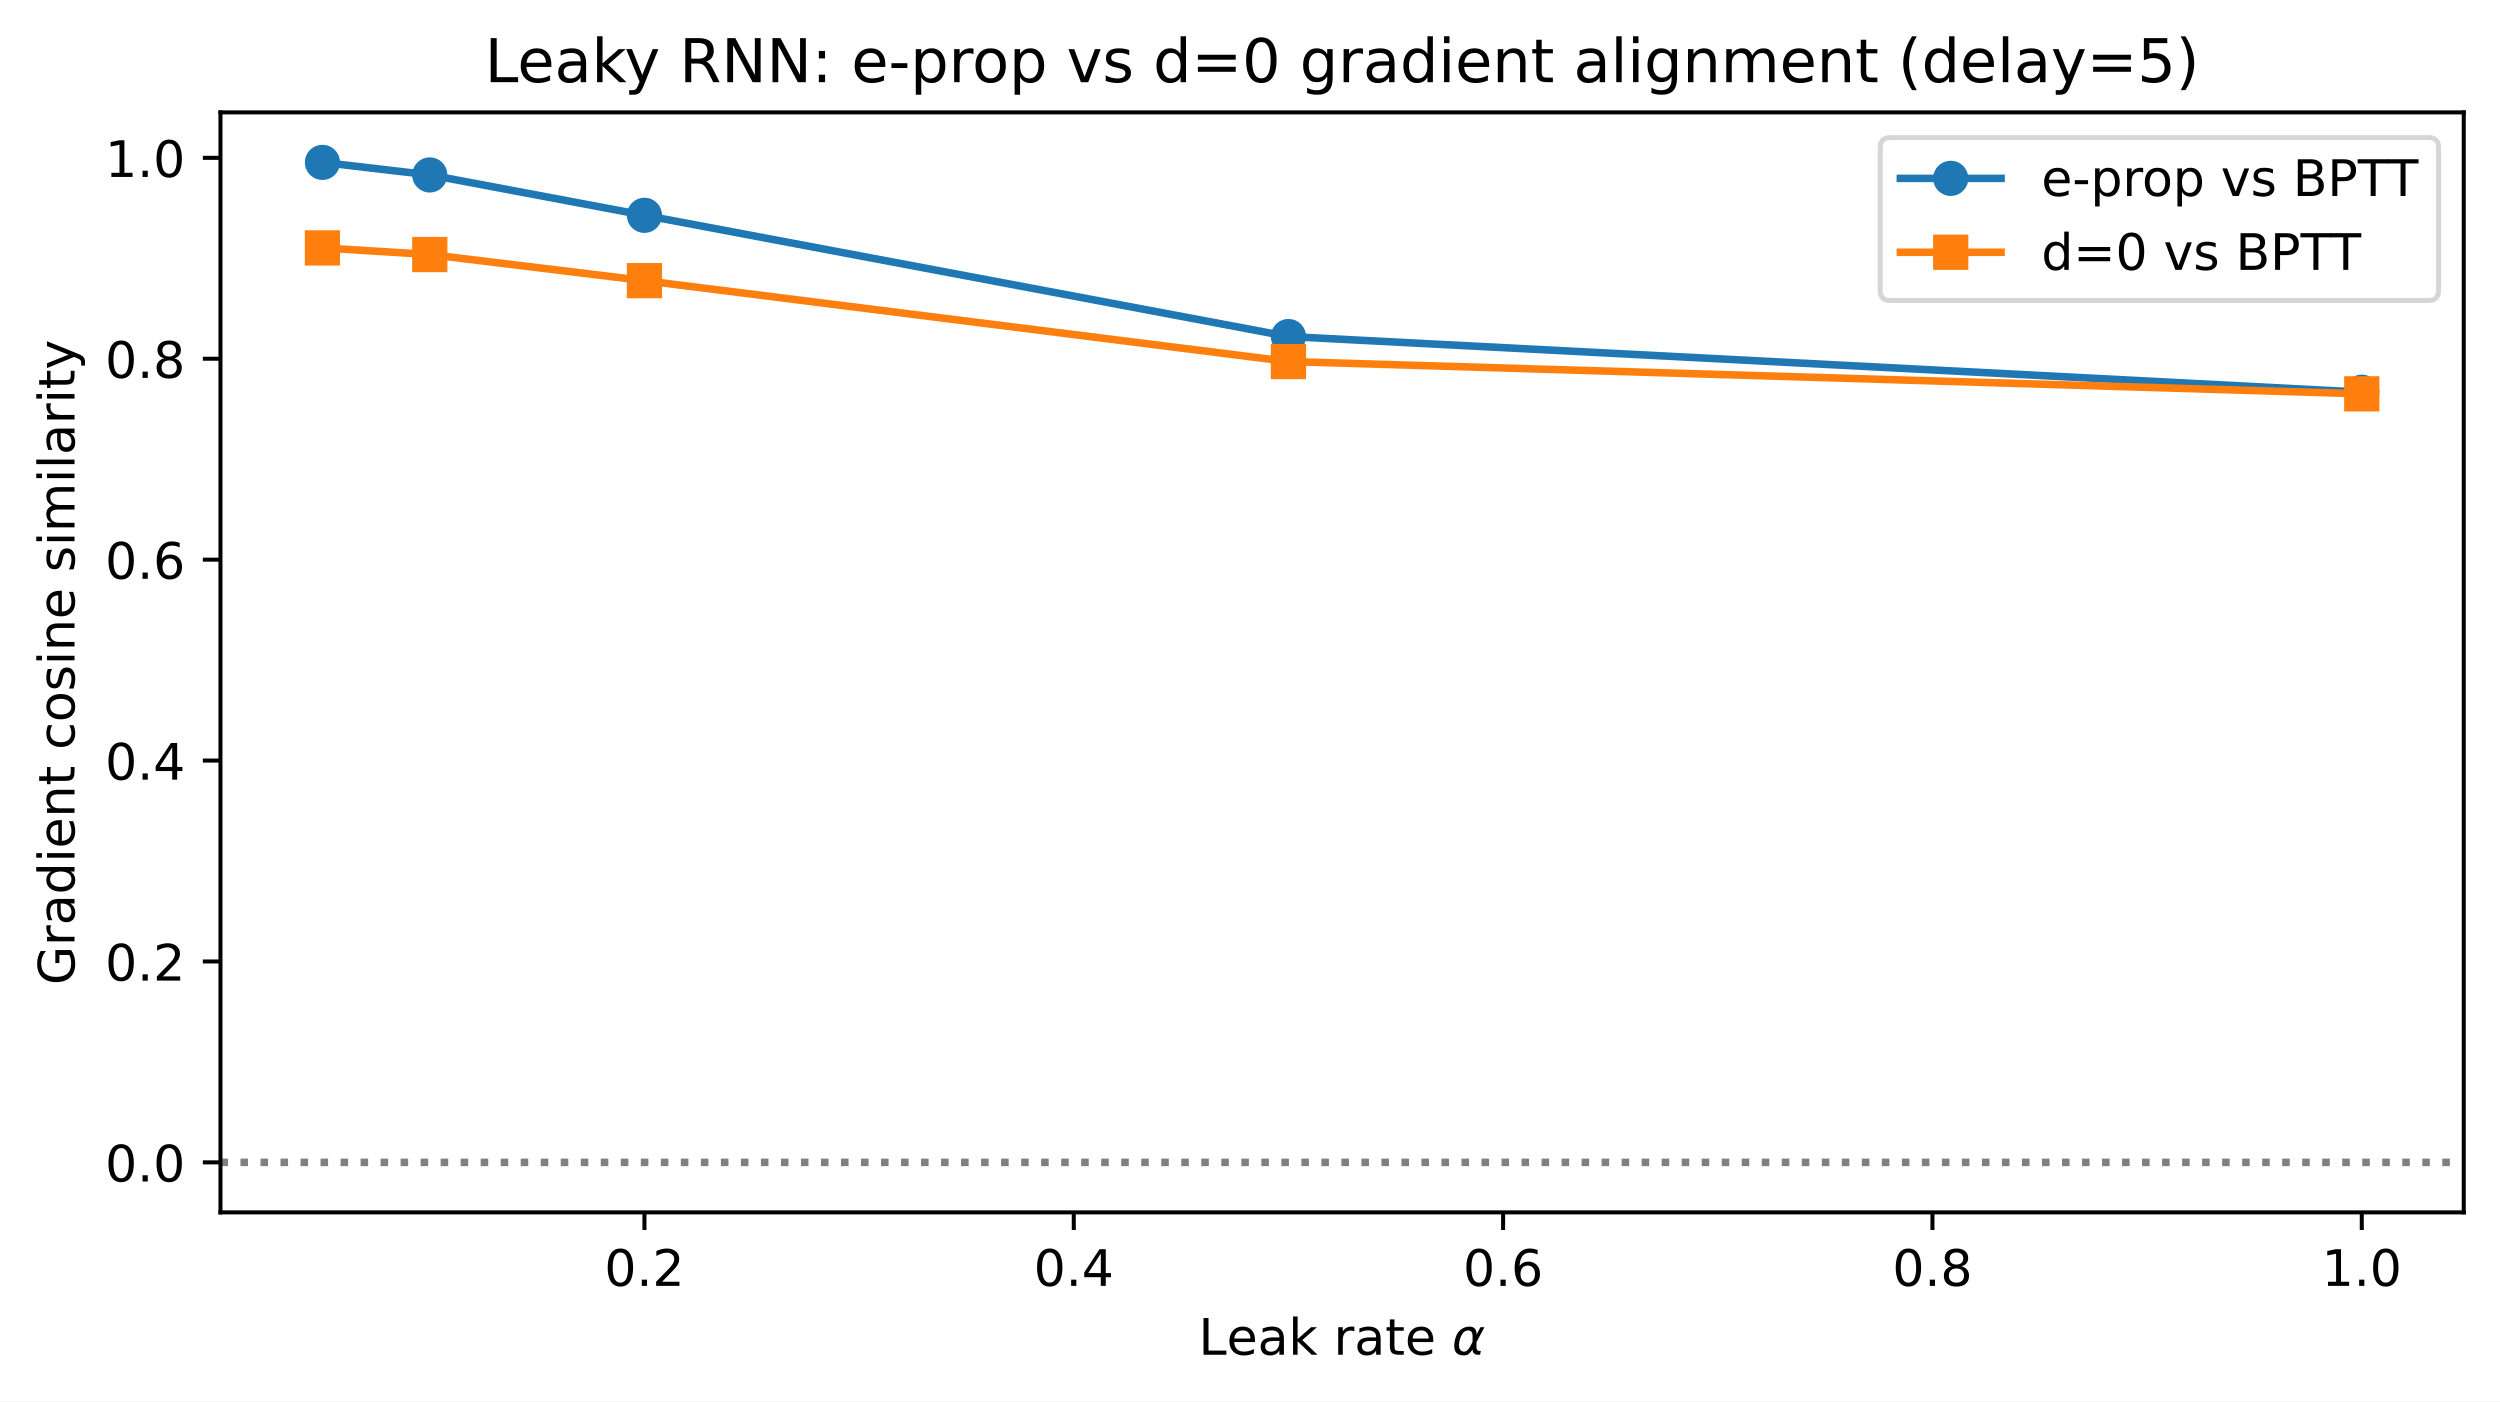
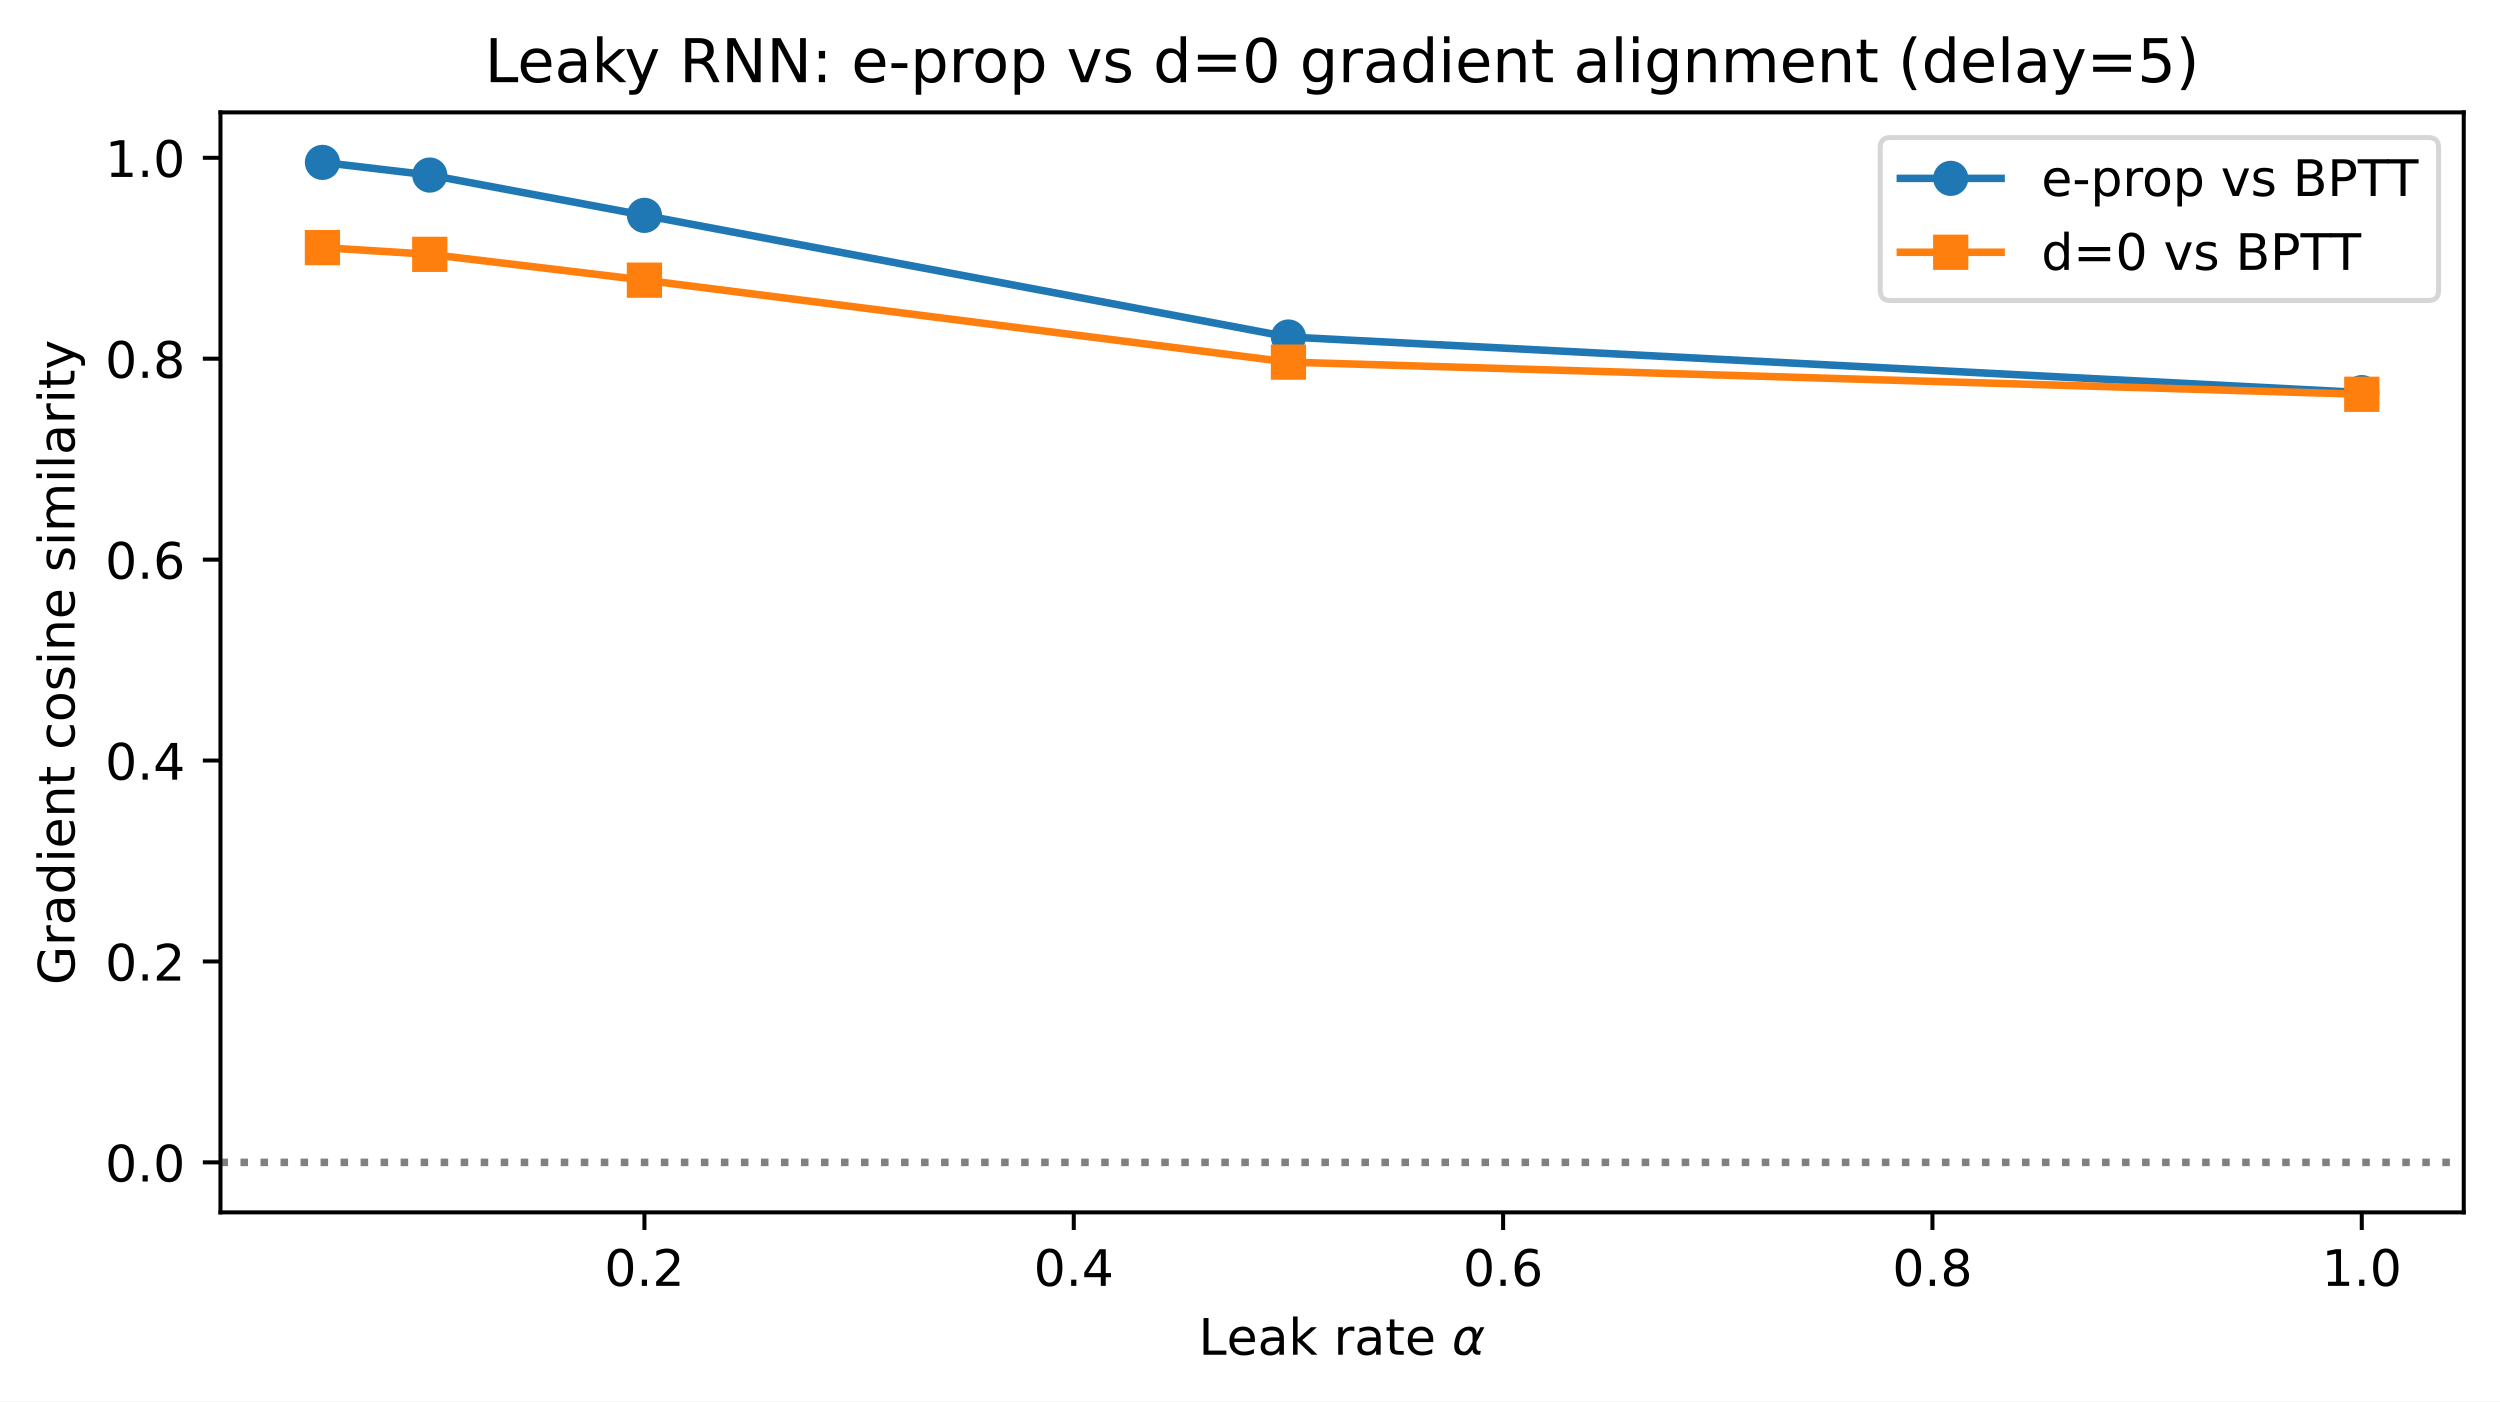
<svg xmlns="http://www.w3.org/2000/svg" xmlns:xlink="http://www.w3.org/1999/xlink" width="496.461pt" height="278.314pt" viewBox="0 0 496.461 278.314" version="1.1">
  <defs>
    <style type="text/css">*{stroke-linejoin: round; stroke-linecap: butt}</style>
  </defs>
  <g id="figure_1">
    <g id="patch_1">
      <path d="M 0 278.314  L 496.461 278.314  L 496.461 0  L 0 0  z " style="fill: #ffffff" />
    </g>
    <g id="axes_1">
      <g id="patch_2">
        <path d="M 43.781 240.758  L 489.261 240.758  L 489.261 22.318  L 43.781 22.318  z " style="fill: #ffffff" />
      </g>
      <g id="matplotlib.axis_1">
        <g id="xtick_1">
          <g id="line2d_1">
            <defs>
-               <path id="m9b85ed375a" d="M 0 0  L 0 3.5  " style="stroke: #000000; stroke-width: 0.8" />
+               <path id="md9f24d9f97" d="M 0 0  L 0 3.5  " style="stroke: #000000; stroke-width: 0.8" />
            </defs>
            <g>
-               <use xlink:href="#m9b85ed375a" x="127.975" y="240.758" style="stroke: #000000; stroke-width: 0.8" />
+               <use xlink:href="#md9f24d9f97" x="127.975" y="240.758" style="stroke: #000000; stroke-width: 0.8" />
            </g>
          </g>
          <g id="text_1">
            <g transform="translate(120.0233 255.3566) scale(0.1 -0.1)">
              <defs>
                <path id="DejaVuSans-30" d="M 2034 4250  Q 1547 4250 1301 3770  Q 1056 3291 1056 2328  Q 1056 1369 1301 889  Q 1547 409 2034 409  Q 2525 409 2770 889  Q 3016 1369 3016 2328  Q 3016 3291 2770 3770  Q 2525 4250 2034 4250  z M 2034 4750  Q 2819 4750 3233 4129  Q 3647 3509 3647 2328  Q 3647 1150 3233 529  Q 2819 -91 2034 -91  Q 1250 -91 836 529  Q 422 1150 422 2328  Q 422 3509 836 4129  Q 1250 4750 2034 4750  z " transform="scale(0.015625)" />
                <path id="DejaVuSans-2e" d="M 684 794  L 1344 794  L 1344 0  L 684 0  L 684 794  z " transform="scale(0.015625)" />
                <path id="DejaVuSans-32" d="M 1228 531  L 3431 531  L 3431 0  L 469 0  L 469 531  Q 828 903 1448 1529  Q 2069 2156 2228 2338  Q 2531 2678 2651 2914  Q 2772 3150 2772 3378  Q 2772 3750 2511 3984  Q 2250 4219 1831 4219  Q 1534 4219 1204 4116  Q 875 4013 500 3803  L 500 4441  Q 881 4594 1212 4672  Q 1544 4750 1819 4750  Q 2544 4750 2975 4387  Q 3406 4025 3406 3419  Q 3406 3131 3298 2873  Q 3191 2616 2906 2266  Q 2828 2175 2409 1742  Q 1991 1309 1228 531  z " transform="scale(0.015625)" />
              </defs>
              <use xlink:href="#DejaVuSans-30" />
              <use xlink:href="#DejaVuSans-2e" transform="translate(63.62305 0)" />
              <use xlink:href="#DejaVuSans-32" transform="translate(95.41016 0)" />
            </g>
          </g>
        </g>
        <g id="xtick_2">
          <g id="line2d_2">
            <g>
-               <use xlink:href="#m9b85ed375a" x="213.234" y="240.758" style="stroke: #000000; stroke-width: 0.8" />
+               <use xlink:href="#md9f24d9f97" x="213.234" y="240.758" style="stroke: #000000; stroke-width: 0.8" />
            </g>
          </g>
          <g id="text_2">
            <g transform="translate(205.2826 255.3566) scale(0.1 -0.1)">
              <defs>
                <path id="DejaVuSans-34" d="M 2419 4116  L 825 1625  L 2419 1625  L 2419 4116  z M 2253 4666  L 3047 4666  L 3047 1625  L 3713 1625  L 3713 1100  L 3047 1100  L 3047 0  L 2419 0  L 2419 1100  L 313 1100  L 313 1709  L 2253 4666  z " transform="scale(0.015625)" />
              </defs>
              <use xlink:href="#DejaVuSans-30" />
              <use xlink:href="#DejaVuSans-2e" transform="translate(63.62305 0)" />
              <use xlink:href="#DejaVuSans-34" transform="translate(95.41016 0)" />
            </g>
          </g>
        </g>
        <g id="xtick_3">
          <g id="line2d_3">
            <g>
-               <use xlink:href="#m9b85ed375a" x="298.493" y="240.758" style="stroke: #000000; stroke-width: 0.8" />
+               <use xlink:href="#md9f24d9f97" x="298.493" y="240.758" style="stroke: #000000; stroke-width: 0.8" />
            </g>
          </g>
          <g id="text_3">
            <g transform="translate(290.5419 255.3566) scale(0.1 -0.1)">
              <defs>
                <path id="DejaVuSans-36" d="M 2113 2584  Q 1688 2584 1439 2293  Q 1191 2003 1191 1497  Q 1191 994 1439 701  Q 1688 409 2113 409  Q 2538 409 2786 701  Q 3034 994 3034 1497  Q 3034 2003 2786 2293  Q 2538 2584 2113 2584  z M 3366 4563  L 3366 3988  Q 3128 4100 2886 4159  Q 2644 4219 2406 4219  Q 1781 4219 1451 3797  Q 1122 3375 1075 2522  Q 1259 2794 1537 2939  Q 1816 3084 2150 3084  Q 2853 3084 3261 2657  Q 3669 2231 3669 1497  Q 3669 778 3244 343  Q 2819 -91 2113 -91  Q 1303 -91 875 529  Q 447 1150 447 2328  Q 447 3434 972 4092  Q 1497 4750 2381 4750  Q 2619 4750 2861 4703  Q 3103 4656 3366 4563  z " transform="scale(0.015625)" />
              </defs>
              <use xlink:href="#DejaVuSans-30" />
              <use xlink:href="#DejaVuSans-2e" transform="translate(63.62305 0)" />
              <use xlink:href="#DejaVuSans-36" transform="translate(95.41016 0)" />
            </g>
          </g>
        </g>
        <g id="xtick_4">
          <g id="line2d_4">
            <g>
-               <use xlink:href="#m9b85ed375a" x="383.753" y="240.758" style="stroke: #000000; stroke-width: 0.8" />
+               <use xlink:href="#md9f24d9f97" x="383.753" y="240.758" style="stroke: #000000; stroke-width: 0.8" />
            </g>
          </g>
          <g id="text_4">
            <g transform="translate(375.8013 255.3566) scale(0.1 -0.1)">
              <defs>
                <path id="DejaVuSans-38" d="M 2034 2216  Q 1584 2216 1326 1975  Q 1069 1734 1069 1313  Q 1069 891 1326 650  Q 1584 409 2034 409  Q 2484 409 2743 651  Q 3003 894 3003 1313  Q 3003 1734 2745 1975  Q 2488 2216 2034 2216  z M 1403 2484  Q 997 2584 770 2862  Q 544 3141 544 3541  Q 544 4100 942 4425  Q 1341 4750 2034 4750  Q 2731 4750 3128 4425  Q 3525 4100 3525 3541  Q 3525 3141 3298 2862  Q 3072 2584 2669 2484  Q 3125 2378 3379 2068  Q 3634 1759 3634 1313  Q 3634 634 3220 271  Q 2806 -91 2034 -91  Q 1263 -91 848 271  Q 434 634 434 1313  Q 434 1759 690 2068  Q 947 2378 1403 2484  z M 1172 3481  Q 1172 3119 1398 2916  Q 1625 2713 2034 2713  Q 2441 2713 2670 2916  Q 2900 3119 2900 3481  Q 2900 3844 2670 4047  Q 2441 4250 2034 4250  Q 1625 4250 1398 4047  Q 1172 3844 1172 3481  z " transform="scale(0.015625)" />
              </defs>
              <use xlink:href="#DejaVuSans-30" />
              <use xlink:href="#DejaVuSans-2e" transform="translate(63.62305 0)" />
              <use xlink:href="#DejaVuSans-38" transform="translate(95.41016 0)" />
            </g>
          </g>
        </g>
        <g id="xtick_5">
          <g id="line2d_5">
            <g>
-               <use xlink:href="#m9b85ed375a" x="469.012" y="240.758" style="stroke: #000000; stroke-width: 0.8" />
+               <use xlink:href="#md9f24d9f97" x="469.012" y="240.758" style="stroke: #000000; stroke-width: 0.8" />
            </g>
          </g>
          <g id="text_5">
            <g transform="translate(461.0606 255.3566) scale(0.1 -0.1)">
              <defs>
                <path id="DejaVuSans-31" d="M 794 531  L 1825 531  L 1825 4091  L 703 3866  L 703 4441  L 1819 4666  L 2450 4666  L 2450 531  L 3481 531  L 3481 0  L 794 0  L 794 531  z " transform="scale(0.015625)" />
              </defs>
              <use xlink:href="#DejaVuSans-31" />
              <use xlink:href="#DejaVuSans-2e" transform="translate(63.62305 0)" />
              <use xlink:href="#DejaVuSans-30" transform="translate(95.41016 0)" />
            </g>
          </g>
        </g>
        <g id="text_6">
          <g transform="translate(238.0213 269.0347) scale(0.1 -0.1)">
            <defs>
              <path id="DejaVuSans-4c" d="M 628 4666  L 1259 4666  L 1259 531  L 3531 531  L 3531 0  L 628 0  L 628 4666  z " transform="scale(0.015625)" />
              <path id="DejaVuSans-65" d="M 3597 1894  L 3597 1613  L 953 1613  Q 991 1019 1311 708  Q 1631 397 2203 397  Q 2534 397 2845 478  Q 3156 559 3463 722  L 3463 178  Q 3153 47 2828 -22  Q 2503 -91 2169 -91  Q 1331 -91 842 396  Q 353 884 353 1716  Q 353 2575 817 3079  Q 1281 3584 2069 3584  Q 2775 3584 3186 3129  Q 3597 2675 3597 1894  z M 3022 2063  Q 3016 2534 2758 2815  Q 2500 3097 2075 3097  Q 1594 3097 1305 2825  Q 1016 2553 972 2059  L 3022 2063  z " transform="scale(0.015625)" />
              <path id="DejaVuSans-61" d="M 2194 1759  Q 1497 1759 1228 1600  Q 959 1441 959 1056  Q 959 750 1161 570  Q 1363 391 1709 391  Q 2188 391 2477 730  Q 2766 1069 2766 1631  L 2766 1759  L 2194 1759  z M 3341 1997  L 3341 0  L 2766 0  L 2766 531  Q 2569 213 2275 61  Q 1981 -91 1556 -91  Q 1019 -91 701 211  Q 384 513 384 1019  Q 384 1609 779 1909  Q 1175 2209 1959 2209  L 2766 2209  L 2766 2266  Q 2766 2663 2505 2880  Q 2244 3097 1772 3097  Q 1472 3097 1187 3025  Q 903 2953 641 2809  L 641 3341  Q 956 3463 1253 3523  Q 1550 3584 1831 3584  Q 2591 3584 2966 3190  Q 3341 2797 3341 1997  z " transform="scale(0.015625)" />
              <path id="DejaVuSans-6b" d="M 581 4863  L 1159 4863  L 1159 1991  L 2875 3500  L 3609 3500  L 1753 1863  L 3688 0  L 2938 0  L 1159 1709  L 1159 0  L 581 0  L 581 4863  z " transform="scale(0.015625)" />
              <path id="DejaVuSans-20" transform="scale(0.015625)" />
              <path id="DejaVuSans-72" d="M 2631 2963  Q 2534 3019 2420 3045  Q 2306 3072 2169 3072  Q 1681 3072 1420 2755  Q 1159 2438 1159 1844  L 1159 0  L 581 0  L 581 3500  L 1159 3500  L 1159 2956  Q 1341 3275 1631 3429  Q 1922 3584 2338 3584  Q 2397 3584 2469 3576  Q 2541 3569 2628 3553  L 2631 2963  z " transform="scale(0.015625)" />
              <path id="DejaVuSans-74" d="M 1172 4494  L 1172 3500  L 2356 3500  L 2356 3053  L 1172 3053  L 1172 1153  Q 1172 725 1289 603  Q 1406 481 1766 481  L 2356 481  L 2356 0  L 1766 0  Q 1100 0 847 248  Q 594 497 594 1153  L 594 3053  L 172 3053  L 172 3500  L 594 3500  L 594 4494  L 1172 4494  z " transform="scale(0.015625)" />
              <path id="DejaVuSans-Oblique-3b1" d="M 2619 1628  L 2622 2350  Q 2625 3088 2069 3091  Q 1653 3094 1394 2747  Q 1069 2319 959 1747  Q 825 1059 994 731  Q 1169 397 1547 397  Q 1966 397 2319 1063  L 2619 1628  z M 2166 3578  Q 3141 3594 3128 2584  Q 3128 2584 3616 3500  L 4128 3500  L 3119 1603  L 3109 919  Q 3109 766 3194 638  Q 3291 488 3391 488  L 3669 488  L 3575 0  L 3228 0  Q 2934 0 2722 263  Q 2622 394 2619 669  Q 2416 334 2066 50  Q 1900 -81 1453 -78  Q 722 -72 456 397  Q 184 884 353 1747  Q 534 2675 1009 3097  Q 1544 3569 2166 3578  z " transform="scale(0.015625)" />
            </defs>
            <use xlink:href="#DejaVuSans-4c" transform="translate(0 0.015625)" />
            <use xlink:href="#DejaVuSans-65" transform="translate(55.71289 0.015625)" />
            <use xlink:href="#DejaVuSans-61" transform="translate(117.2363 0.015625)" />
            <use xlink:href="#DejaVuSans-6b" transform="translate(178.5156 0.015625)" />
            <use xlink:href="#DejaVuSans-20" transform="translate(236.4258 0.015625)" />
            <use xlink:href="#DejaVuSans-72" transform="translate(268.2129 0.015625)" />
            <use xlink:href="#DejaVuSans-61" transform="translate(309.3262 0.015625)" />
            <use xlink:href="#DejaVuSans-74" transform="translate(370.6055 0.015625)" />
            <use xlink:href="#DejaVuSans-65" transform="translate(409.8145 0.015625)" />
            <use xlink:href="#DejaVuSans-20" transform="translate(471.3379 0.015625)" />
            <use xlink:href="#DejaVuSans-Oblique-3b1" transform="translate(503.125 0.015625)" />
          </g>
        </g>
      </g>
      <g id="matplotlib.axis_2">
        <g id="ytick_1">
          <g id="line2d_6">
            <defs>
-               <path id="m325cf278c5" d="M 0 0  L -3.5 0  " style="stroke: #000000; stroke-width: 0.8" />
+               <path id="m24f732b782" d="M 0 0  L -3.5 0  " style="stroke: #000000; stroke-width: 0.8" />
            </defs>
            <g>
-               <use xlink:href="#m325cf278c5" x="43.781" y="230.829" style="stroke: #000000; stroke-width: 0.8" />
+               <use xlink:href="#m24f732b782" x="43.781" y="230.829" style="stroke: #000000; stroke-width: 0.8" />
            </g>
          </g>
          <g id="text_7">
            <g transform="translate(20.87813 234.6283) scale(0.1 -0.1)">
              <use xlink:href="#DejaVuSans-30" />
              <use xlink:href="#DejaVuSans-2e" transform="translate(63.62305 0)" />
              <use xlink:href="#DejaVuSans-30" transform="translate(95.41016 0)" />
            </g>
          </g>
        </g>
        <g id="ytick_2">
          <g id="line2d_7">
            <g>
-               <use xlink:href="#m325cf278c5" x="43.781" y="190.932" style="stroke: #000000; stroke-width: 0.8" />
+               <use xlink:href="#m24f732b782" x="43.781" y="190.93" style="stroke: #000000; stroke-width: 0.8" />
            </g>
          </g>
          <g id="text_8">
-             <g transform="translate(20.87813 194.7311) scale(0.1 -0.1)">
+             <g transform="translate(20.87813 194.7294) scale(0.1 -0.1)">
              <use xlink:href="#DejaVuSans-30" />
              <use xlink:href="#DejaVuSans-2e" transform="translate(63.62305 0)" />
              <use xlink:href="#DejaVuSans-32" transform="translate(95.41016 0)" />
            </g>
          </g>
        </g>
        <g id="ytick_3">
          <g id="line2d_8">
            <g>
-               <use xlink:href="#m325cf278c5" x="43.781" y="151.035" style="stroke: #000000; stroke-width: 0.8" />
+               <use xlink:href="#m24f732b782" x="43.781" y="151.031" style="stroke: #000000; stroke-width: 0.8" />
            </g>
          </g>
          <g id="text_9">
-             <g transform="translate(20.87813 154.834) scale(0.1 -0.1)">
+             <g transform="translate(20.87813 154.8305) scale(0.1 -0.1)">
              <use xlink:href="#DejaVuSans-30" />
              <use xlink:href="#DejaVuSans-2e" transform="translate(63.62305 0)" />
              <use xlink:href="#DejaVuSans-34" transform="translate(95.41016 0)" />
            </g>
          </g>
        </g>
        <g id="ytick_4">
          <g id="line2d_9">
            <g>
-               <use xlink:href="#m325cf278c5" x="43.781" y="111.138" style="stroke: #000000; stroke-width: 0.8" />
+               <use xlink:href="#m24f732b782" x="43.781" y="111.132" style="stroke: #000000; stroke-width: 0.8" />
            </g>
          </g>
          <g id="text_10">
-             <g transform="translate(20.87813 114.9368) scale(0.1 -0.1)">
+             <g transform="translate(20.87813 114.9316) scale(0.1 -0.1)">
              <use xlink:href="#DejaVuSans-30" />
              <use xlink:href="#DejaVuSans-2e" transform="translate(63.62305 0)" />
              <use xlink:href="#DejaVuSans-36" transform="translate(95.41016 0)" />
            </g>
          </g>
        </g>
        <g id="ytick_5">
          <g id="line2d_10">
            <g>
-               <use xlink:href="#m325cf278c5" x="43.781" y="71.24" style="stroke: #000000; stroke-width: 0.8" />
+               <use xlink:href="#m24f732b782" x="43.781" y="71.234" style="stroke: #000000; stroke-width: 0.8" />
            </g>
          </g>
          <g id="text_11">
-             <g transform="translate(20.87813 75.03968) scale(0.1 -0.1)">
+             <g transform="translate(20.87813 75.03276) scale(0.1 -0.1)">
              <use xlink:href="#DejaVuSans-30" />
              <use xlink:href="#DejaVuSans-2e" transform="translate(63.62305 0)" />
              <use xlink:href="#DejaVuSans-38" transform="translate(95.41016 0)" />
            </g>
          </g>
        </g>
        <g id="ytick_6">
          <g id="line2d_11">
            <g>
-               <use xlink:href="#m325cf278c5" x="43.781" y="31.343" style="stroke: #000000; stroke-width: 0.8" />
+               <use xlink:href="#m24f732b782" x="43.781" y="31.335" style="stroke: #000000; stroke-width: 0.8" />
            </g>
          </g>
          <g id="text_12">
-             <g transform="translate(20.87813 35.14253) scale(0.1 -0.1)">
+             <g transform="translate(20.87813 35.13389) scale(0.1 -0.1)">
              <use xlink:href="#DejaVuSans-31" />
              <use xlink:href="#DejaVuSans-2e" transform="translate(63.62305 0)" />
              <use xlink:href="#DejaVuSans-30" transform="translate(95.41016 0)" />
            </g>
          </g>
        </g>
        <g id="text_13">
          <g transform="translate(14.79844 195.5967) rotate(-90) scale(0.1 -0.1)">
            <defs>
              <path id="DejaVuSans-47" d="M 3809 666  L 3809 1919  L 2778 1919  L 2778 2438  L 4434 2438  L 4434 434  Q 4069 175 3628 42  Q 3188 -91 2688 -91  Q 1594 -91 976 548  Q 359 1188 359 2328  Q 359 3472 976 4111  Q 1594 4750 2688 4750  Q 3144 4750 3555 4637  Q 3966 4525 4313 4306  L 4313 3634  Q 3963 3931 3569 4081  Q 3175 4231 2741 4231  Q 1884 4231 1454 3753  Q 1025 3275 1025 2328  Q 1025 1384 1454 906  Q 1884 428 2741 428  Q 3075 428 3337 486  Q 3600 544 3809 666  z " transform="scale(0.015625)" />
              <path id="DejaVuSans-64" d="M 2906 2969  L 2906 4863  L 3481 4863  L 3481 0  L 2906 0  L 2906 525  Q 2725 213 2448 61  Q 2172 -91 1784 -91  Q 1150 -91 751 415  Q 353 922 353 1747  Q 353 2572 751 3078  Q 1150 3584 1784 3584  Q 2172 3584 2448 3432  Q 2725 3281 2906 2969  z M 947 1747  Q 947 1113 1208 752  Q 1469 391 1925 391  Q 2381 391 2643 752  Q 2906 1113 2906 1747  Q 2906 2381 2643 2742  Q 2381 3103 1925 3103  Q 1469 3103 1208 2742  Q 947 2381 947 1747  z " transform="scale(0.015625)" />
              <path id="DejaVuSans-69" d="M 603 3500  L 1178 3500  L 1178 0  L 603 0  L 603 3500  z M 603 4863  L 1178 4863  L 1178 4134  L 603 4134  L 603 4863  z " transform="scale(0.015625)" />
              <path id="DejaVuSans-6e" d="M 3513 2113  L 3513 0  L 2938 0  L 2938 2094  Q 2938 2591 2744 2837  Q 2550 3084 2163 3084  Q 1697 3084 1428 2787  Q 1159 2491 1159 1978  L 1159 0  L 581 0  L 581 3500  L 1159 3500  L 1159 2956  Q 1366 3272 1645 3428  Q 1925 3584 2291 3584  Q 2894 3584 3203 3211  Q 3513 2838 3513 2113  z " transform="scale(0.015625)" />
              <path id="DejaVuSans-63" d="M 3122 3366  L 3122 2828  Q 2878 2963 2633 3030  Q 2388 3097 2138 3097  Q 1578 3097 1268 2742  Q 959 2388 959 1747  Q 959 1106 1268 751  Q 1578 397 2138 397  Q 2388 397 2633 464  Q 2878 531 3122 666  L 3122 134  Q 2881 22 2623 -34  Q 2366 -91 2075 -91  Q 1284 -91 818 406  Q 353 903 353 1747  Q 353 2603 823 3093  Q 1294 3584 2113 3584  Q 2378 3584 2631 3529  Q 2884 3475 3122 3366  z " transform="scale(0.015625)" />
              <path id="DejaVuSans-6f" d="M 1959 3097  Q 1497 3097 1228 2736  Q 959 2375 959 1747  Q 959 1119 1226 758  Q 1494 397 1959 397  Q 2419 397 2687 759  Q 2956 1122 2956 1747  Q 2956 2369 2687 2733  Q 2419 3097 1959 3097  z M 1959 3584  Q 2709 3584 3137 3096  Q 3566 2609 3566 1747  Q 3566 888 3137 398  Q 2709 -91 1959 -91  Q 1206 -91 779 398  Q 353 888 353 1747  Q 353 2609 779 3096  Q 1206 3584 1959 3584  z " transform="scale(0.015625)" />
              <path id="DejaVuSans-73" d="M 2834 3397  L 2834 2853  Q 2591 2978 2328 3040  Q 2066 3103 1784 3103  Q 1356 3103 1142 2972  Q 928 2841 928 2578  Q 928 2378 1081 2264  Q 1234 2150 1697 2047  L 1894 2003  Q 2506 1872 2764 1633  Q 3022 1394 3022 966  Q 3022 478 2636 193  Q 2250 -91 1575 -91  Q 1294 -91 989 -36  Q 684 19 347 128  L 347 722  Q 666 556 975 473  Q 1284 391 1588 391  Q 1994 391 2212 530  Q 2431 669 2431 922  Q 2431 1156 2273 1281  Q 2116 1406 1581 1522  L 1381 1569  Q 847 1681 609 1914  Q 372 2147 372 2553  Q 372 3047 722 3315  Q 1072 3584 1716 3584  Q 2034 3584 2315 3537  Q 2597 3491 2834 3397  z " transform="scale(0.015625)" />
              <path id="DejaVuSans-6d" d="M 3328 2828  Q 3544 3216 3844 3400  Q 4144 3584 4550 3584  Q 5097 3584 5394 3201  Q 5691 2819 5691 2113  L 5691 0  L 5113 0  L 5113 2094  Q 5113 2597 4934 2840  Q 4756 3084 4391 3084  Q 3944 3084 3684 2787  Q 3425 2491 3425 1978  L 3425 0  L 2847 0  L 2847 2094  Q 2847 2600 2669 2842  Q 2491 3084 2119 3084  Q 1678 3084 1418 2786  Q 1159 2488 1159 1978  L 1159 0  L 581 0  L 581 3500  L 1159 3500  L 1159 2956  Q 1356 3278 1631 3431  Q 1906 3584 2284 3584  Q 2666 3584 2933 3390  Q 3200 3197 3328 2828  z " transform="scale(0.015625)" />
              <path id="DejaVuSans-6c" d="M 603 4863  L 1178 4863  L 1178 0  L 603 0  L 603 4863  z " transform="scale(0.015625)" />
              <path id="DejaVuSans-79" d="M 2059 -325  Q 1816 -950 1584 -1140  Q 1353 -1331 966 -1331  L 506 -1331  L 506 -850  L 844 -850  Q 1081 -850 1212 -737  Q 1344 -625 1503 -206  L 1606 56  L 191 3500  L 800 3500  L 1894 763  L 2988 3500  L 3597 3500  L 2059 -325  z " transform="scale(0.015625)" />
            </defs>
            <use xlink:href="#DejaVuSans-47" />
            <use xlink:href="#DejaVuSans-72" transform="translate(77.49023 0)" />
            <use xlink:href="#DejaVuSans-61" transform="translate(118.6035 0)" />
            <use xlink:href="#DejaVuSans-64" transform="translate(179.8828 0)" />
            <use xlink:href="#DejaVuSans-69" transform="translate(243.3594 0)" />
            <use xlink:href="#DejaVuSans-65" transform="translate(271.1426 0)" />
            <use xlink:href="#DejaVuSans-6e" transform="translate(332.666 0)" />
            <use xlink:href="#DejaVuSans-74" transform="translate(396.0449 0)" />
            <use xlink:href="#DejaVuSans-20" transform="translate(435.2539 0)" />
            <use xlink:href="#DejaVuSans-63" transform="translate(467.041 0)" />
            <use xlink:href="#DejaVuSans-6f" transform="translate(522.0215 0)" />
            <use xlink:href="#DejaVuSans-73" transform="translate(583.2031 0)" />
            <use xlink:href="#DejaVuSans-69" transform="translate(635.3027 0)" />
            <use xlink:href="#DejaVuSans-6e" transform="translate(663.0859 0)" />
            <use xlink:href="#DejaVuSans-65" transform="translate(726.4648 0)" />
            <use xlink:href="#DejaVuSans-20" transform="translate(787.9883 0)" />
            <use xlink:href="#DejaVuSans-73" transform="translate(819.7754 0)" />
            <use xlink:href="#DejaVuSans-69" transform="translate(871.875 0)" />
            <use xlink:href="#DejaVuSans-6d" transform="translate(899.6582 0)" />
            <use xlink:href="#DejaVuSans-69" transform="translate(997.0703 0)" />
            <use xlink:href="#DejaVuSans-6c" transform="translate(1024.854 0)" />
            <use xlink:href="#DejaVuSans-61" transform="translate(1052.637 0)" />
            <use xlink:href="#DejaVuSans-72" transform="translate(1113.916 0)" />
            <use xlink:href="#DejaVuSans-69" transform="translate(1155.029 0)" />
            <use xlink:href="#DejaVuSans-74" transform="translate(1182.812 0)" />
            <use xlink:href="#DejaVuSans-79" transform="translate(1222.021 0)" />
          </g>
        </g>
      </g>
      <g id="line2d_12">
-         <path d="M 64.03 32.247  L 85.345 34.74  L 127.975 42.757  L 255.864 66.831  L 469.012 77.886  " clip-path="url(#p220ad1934e)" style="fill: none; stroke: #1f77b4; stroke-width: 1.5; stroke-linecap: square" />
+         <path d="M 64.03 32.247  L 85.345 34.766  L 127.975 42.767  L 255.864 66.922  L 469.012 77.965  " clip-path="url(#pb33b5d76d6)" style="fill: none; stroke: #1f77b4; stroke-width: 1.5; stroke-linecap: square" />
        <defs>
-           <path id="mb5a00b9c31" d="M 0 3  C 0.796 3 1.559 2.684 2.121 2.121  C 2.684 1.559 3 0.796 3 0  C 3 -0.796 2.684 -1.559 2.121 -2.121  C 1.559 -2.684 0.796 -3 0 -3  C -0.796 -3 -1.559 -2.684 -2.121 -2.121  C -2.684 -1.559 -3 -0.796 -3 0  C -3 0.796 -2.684 1.559 -2.121 2.121  C -1.559 2.684 -0.796 3 0 3  z " style="stroke: #1f77b4" />
+           <path id="m5ca80bb0cc" d="M 0 3  C 0.796 3 1.559 2.684 2.121 2.121  C 2.684 1.559 3 0.796 3 0  C 3 -0.796 2.684 -1.559 2.121 -2.121  C 1.559 -2.684 0.796 -3 0 -3  C -0.796 -3 -1.559 -2.684 -2.121 -2.121  C -2.684 -1.559 -3 -0.796 -3 0  C -3 0.796 -2.684 1.559 -2.121 2.121  C -1.559 2.684 -0.796 3 0 3  z " style="stroke: #1f77b4" />
        </defs>
-         <g clip-path="url(#p220ad1934e)">
-           <use xlink:href="#mb5a00b9c31" x="64.03" y="32.247" style="fill: #1f77b4; stroke: #1f77b4" />
-           <use xlink:href="#mb5a00b9c31" x="85.345" y="34.74" style="fill: #1f77b4; stroke: #1f77b4" />
-           <use xlink:href="#mb5a00b9c31" x="127.975" y="42.757" style="fill: #1f77b4; stroke: #1f77b4" />
-           <use xlink:href="#mb5a00b9c31" x="255.864" y="66.831" style="fill: #1f77b4; stroke: #1f77b4" />
-           <use xlink:href="#mb5a00b9c31" x="469.012" y="77.886" style="fill: #1f77b4; stroke: #1f77b4" />
+         <g clip-path="url(#pb33b5d76d6)">
+           <use xlink:href="#m5ca80bb0cc" x="64.03" y="32.247" style="fill: #1f77b4; stroke: #1f77b4" />
+           <use xlink:href="#m5ca80bb0cc" x="85.345" y="34.766" style="fill: #1f77b4; stroke: #1f77b4" />
+           <use xlink:href="#m5ca80bb0cc" x="127.975" y="42.767" style="fill: #1f77b4; stroke: #1f77b4" />
+           <use xlink:href="#m5ca80bb0cc" x="255.864" y="66.922" style="fill: #1f77b4; stroke: #1f77b4" />
+           <use xlink:href="#m5ca80bb0cc" x="469.012" y="77.965" style="fill: #1f77b4; stroke: #1f77b4" />
        </g>
      </g>
      <g id="line2d_13">
-         <path d="M 64.03 49.231  L 85.345 50.552  L 127.975 55.736  L 255.864 71.798  L 469.012 78.212  " clip-path="url(#p220ad1934e)" style="fill: none; stroke: #ff7f0e; stroke-width: 1.5; stroke-linecap: square" />
+         <path d="M 64.03 49.172  L 85.345 50.507  L 127.975 55.636  L 255.864 71.915  L 469.012 78.297  " clip-path="url(#pb33b5d76d6)" style="fill: none; stroke: #ff7f0e; stroke-width: 1.5; stroke-linecap: square" />
        <defs>
-           <path id="m3e1c267447" d="M -3 3  L 3 3  L 3 -3  L -3 -3  z " style="stroke: #ff7f0e; stroke-linejoin: miter" />
+           <path id="me5298e0049" d="M -3 3  L 3 3  L 3 -3  L -3 -3  z " style="stroke: #ff7f0e; stroke-linejoin: miter" />
        </defs>
-         <g clip-path="url(#p220ad1934e)">
-           <use xlink:href="#m3e1c267447" x="64.03" y="49.231" style="fill: #ff7f0e; stroke: #ff7f0e; stroke-linejoin: miter" />
-           <use xlink:href="#m3e1c267447" x="85.345" y="50.552" style="fill: #ff7f0e; stroke: #ff7f0e; stroke-linejoin: miter" />
-           <use xlink:href="#m3e1c267447" x="127.975" y="55.736" style="fill: #ff7f0e; stroke: #ff7f0e; stroke-linejoin: miter" />
-           <use xlink:href="#m3e1c267447" x="255.864" y="71.798" style="fill: #ff7f0e; stroke: #ff7f0e; stroke-linejoin: miter" />
-           <use xlink:href="#m3e1c267447" x="469.012" y="78.212" style="fill: #ff7f0e; stroke: #ff7f0e; stroke-linejoin: miter" />
+         <g clip-path="url(#pb33b5d76d6)">
+           <use xlink:href="#me5298e0049" x="64.03" y="49.172" style="fill: #ff7f0e; stroke: #ff7f0e; stroke-linejoin: miter" />
+           <use xlink:href="#me5298e0049" x="85.345" y="50.507" style="fill: #ff7f0e; stroke: #ff7f0e; stroke-linejoin: miter" />
+           <use xlink:href="#me5298e0049" x="127.975" y="55.636" style="fill: #ff7f0e; stroke: #ff7f0e; stroke-linejoin: miter" />
+           <use xlink:href="#me5298e0049" x="255.864" y="71.915" style="fill: #ff7f0e; stroke: #ff7f0e; stroke-linejoin: miter" />
+           <use xlink:href="#me5298e0049" x="469.012" y="78.297" style="fill: #ff7f0e; stroke: #ff7f0e; stroke-linejoin: miter" />
        </g>
      </g>
      <g id="line2d_14">
-         <path d="M 43.781 230.829  L 489.261 230.829  " clip-path="url(#p220ad1934e)" style="fill: none; stroke-dasharray: 1.5,2.475; stroke-dashoffset: 0; stroke: #808080; stroke-width: 1.5" />
+         <path d="M 43.781 230.829  L 489.261 230.829  " clip-path="url(#pb33b5d76d6)" style="fill: none; stroke-dasharray: 1.5,2.475; stroke-dashoffset: 0; stroke: #808080; stroke-width: 1.5" />
      </g>
      <g id="patch_3">
        <path d="M 43.781 240.758  L 43.781 22.318  " style="fill: none; stroke: #000000; stroke-width: 0.8; stroke-linejoin: miter; stroke-linecap: square" />
      </g>
      <g id="patch_4">
        <path d="M 489.261 240.758  L 489.261 22.318  " style="fill: none; stroke: #000000; stroke-width: 0.8; stroke-linejoin: miter; stroke-linecap: square" />
      </g>
      <g id="patch_5">
        <path d="M 43.781 240.758  L 489.261 240.758  " style="fill: none; stroke: #000000; stroke-width: 0.8; stroke-linejoin: miter; stroke-linecap: square" />
      </g>
      <g id="patch_6">
        <path d="M 43.781 22.318  L 489.261 22.318  " style="fill: none; stroke: #000000; stroke-width: 0.8; stroke-linejoin: miter; stroke-linecap: square" />
      </g>
      <g id="text_14">
        <g transform="translate(96.27031 16.31812) scale(0.12 -0.12)">
          <defs>
            <path id="DejaVuSans-52" d="M 2841 2188  Q 3044 2119 3236 1894  Q 3428 1669 3622 1275  L 4263 0  L 3584 0  L 2988 1197  Q 2756 1666 2539 1819  Q 2322 1972 1947 1972  L 1259 1972  L 1259 0  L 628 0  L 628 4666  L 2053 4666  Q 2853 4666 3247 4331  Q 3641 3997 3641 3322  Q 3641 2881 3436 2590  Q 3231 2300 2841 2188  z M 1259 4147  L 1259 2491  L 2053 2491  Q 2509 2491 2742 2702  Q 2975 2913 2975 3322  Q 2975 3731 2742 3939  Q 2509 4147 2053 4147  L 1259 4147  z " transform="scale(0.015625)" />
            <path id="DejaVuSans-4e" d="M 628 4666  L 1478 4666  L 3547 763  L 3547 4666  L 4159 4666  L 4159 0  L 3309 0  L 1241 3903  L 1241 0  L 628 0  L 628 4666  z " transform="scale(0.015625)" />
            <path id="DejaVuSans-3a" d="M 750 794  L 1409 794  L 1409 0  L 750 0  L 750 794  z M 750 3309  L 1409 3309  L 1409 2516  L 750 2516  L 750 3309  z " transform="scale(0.015625)" />
            <path id="DejaVuSans-2d" d="M 313 2009  L 1997 2009  L 1997 1497  L 313 1497  L 313 2009  z " transform="scale(0.015625)" />
            <path id="DejaVuSans-70" d="M 1159 525  L 1159 -1331  L 581 -1331  L 581 3500  L 1159 3500  L 1159 2969  Q 1341 3281 1617 3432  Q 1894 3584 2278 3584  Q 2916 3584 3314 3078  Q 3713 2572 3713 1747  Q 3713 922 3314 415  Q 2916 -91 2278 -91  Q 1894 -91 1617 61  Q 1341 213 1159 525  z M 3116 1747  Q 3116 2381 2855 2742  Q 2594 3103 2138 3103  Q 1681 3103 1420 2742  Q 1159 2381 1159 1747  Q 1159 1113 1420 752  Q 1681 391 2138 391  Q 2594 391 2855 752  Q 3116 1113 3116 1747  z " transform="scale(0.015625)" />
            <path id="DejaVuSans-76" d="M 191 3500  L 800 3500  L 1894 563  L 2988 3500  L 3597 3500  L 2284 0  L 1503 0  L 191 3500  z " transform="scale(0.015625)" />
            <path id="DejaVuSans-3d" d="M 678 2906  L 4684 2906  L 4684 2381  L 678 2381  L 678 2906  z M 678 1631  L 4684 1631  L 4684 1100  L 678 1100  L 678 1631  z " transform="scale(0.015625)" />
            <path id="DejaVuSans-67" d="M 2906 1791  Q 2906 2416 2648 2759  Q 2391 3103 1925 3103  Q 1463 3103 1205 2759  Q 947 2416 947 1791  Q 947 1169 1205 825  Q 1463 481 1925 481  Q 2391 481 2648 825  Q 2906 1169 2906 1791  z M 3481 434  Q 3481 -459 3084 -895  Q 2688 -1331 1869 -1331  Q 1566 -1331 1297 -1286  Q 1028 -1241 775 -1147  L 775 -588  Q 1028 -725 1275 -790  Q 1522 -856 1778 -856  Q 2344 -856 2625 -561  Q 2906 -266 2906 331  L 2906 616  Q 2728 306 2450 153  Q 2172 0 1784 0  Q 1141 0 747 490  Q 353 981 353 1791  Q 353 2603 747 3093  Q 1141 3584 1784 3584  Q 2172 3584 2450 3431  Q 2728 3278 2906 2969  L 2906 3500  L 3481 3500  L 3481 434  z " transform="scale(0.015625)" />
            <path id="DejaVuSans-28" d="M 1984 4856  Q 1566 4138 1362 3434  Q 1159 2731 1159 2009  Q 1159 1288 1364 580  Q 1569 -128 1984 -844  L 1484 -844  Q 1016 -109 783 600  Q 550 1309 550 2009  Q 550 2706 781 3412  Q 1013 4119 1484 4856  L 1984 4856  z " transform="scale(0.015625)" />
            <path id="DejaVuSans-35" d="M 691 4666  L 3169 4666  L 3169 4134  L 1269 4134  L 1269 2991  Q 1406 3038 1543 3061  Q 1681 3084 1819 3084  Q 2600 3084 3056 2656  Q 3513 2228 3513 1497  Q 3513 744 3044 326  Q 2575 -91 1722 -91  Q 1428 -91 1123 -41  Q 819 9 494 109  L 494 744  Q 775 591 1075 516  Q 1375 441 1709 441  Q 2250 441 2565 725  Q 2881 1009 2881 1497  Q 2881 1984 2565 2268  Q 2250 2553 1709 2553  Q 1456 2553 1204 2497  Q 953 2441 691 2322  L 691 4666  z " transform="scale(0.015625)" />
            <path id="DejaVuSans-29" d="M 513 4856  L 1013 4856  Q 1481 4119 1714 3412  Q 1947 2706 1947 2009  Q 1947 1309 1714 600  Q 1481 -109 1013 -844  L 513 -844  Q 928 -128 1133 580  Q 1338 1288 1338 2009  Q 1338 2731 1133 3434  Q 928 4138 513 4856  z " transform="scale(0.015625)" />
          </defs>
          <use xlink:href="#DejaVuSans-4c" />
          <use xlink:href="#DejaVuSans-65" transform="translate(53.96289 0)" />
          <use xlink:href="#DejaVuSans-61" transform="translate(115.4863 0)" />
          <use xlink:href="#DejaVuSans-6b" transform="translate(176.7656 0)" />
          <use xlink:href="#DejaVuSans-79" transform="translate(231.0508 0)" />
          <use xlink:href="#DejaVuSans-20" transform="translate(290.2305 0)" />
          <use xlink:href="#DejaVuSans-52" transform="translate(322.0176 0)" />
          <use xlink:href="#DejaVuSans-4e" transform="translate(391.5 0)" />
          <use xlink:href="#DejaVuSans-4e" transform="translate(466.3047 0)" />
          <use xlink:href="#DejaVuSans-3a" transform="translate(541.1094 0)" />
          <use xlink:href="#DejaVuSans-20" transform="translate(574.8008 0)" />
          <use xlink:href="#DejaVuSans-65" transform="translate(606.5879 0)" />
          <use xlink:href="#DejaVuSans-2d" transform="translate(668.1113 0)" />
          <use xlink:href="#DejaVuSans-70" transform="translate(704.1953 0)" />
          <use xlink:href="#DejaVuSans-72" transform="translate(767.6719 0)" />
          <use xlink:href="#DejaVuSans-6f" transform="translate(806.5352 0)" />
          <use xlink:href="#DejaVuSans-70" transform="translate(867.7168 0)" />
          <use xlink:href="#DejaVuSans-20" transform="translate(931.1934 0)" />
          <use xlink:href="#DejaVuSans-76" transform="translate(962.9805 0)" />
          <use xlink:href="#DejaVuSans-73" transform="translate(1022.16 0)" />
          <use xlink:href="#DejaVuSans-20" transform="translate(1074.26 0)" />
          <use xlink:href="#DejaVuSans-64" transform="translate(1106.047 0)" />
          <use xlink:href="#DejaVuSans-3d" transform="translate(1169.523 0)" />
          <use xlink:href="#DejaVuSans-30" transform="translate(1253.312 0)" />
          <use xlink:href="#DejaVuSans-20" transform="translate(1316.936 0)" />
          <use xlink:href="#DejaVuSans-67" transform="translate(1348.723 0)" />
          <use xlink:href="#DejaVuSans-72" transform="translate(1412.199 0)" />
          <use xlink:href="#DejaVuSans-61" transform="translate(1453.312 0)" />
          <use xlink:href="#DejaVuSans-64" transform="translate(1514.592 0)" />
          <use xlink:href="#DejaVuSans-69" transform="translate(1578.068 0)" />
          <use xlink:href="#DejaVuSans-65" transform="translate(1605.852 0)" />
          <use xlink:href="#DejaVuSans-6e" transform="translate(1667.375 0)" />
          <use xlink:href="#DejaVuSans-74" transform="translate(1730.754 0)" />
          <use xlink:href="#DejaVuSans-20" transform="translate(1769.963 0)" />
          <use xlink:href="#DejaVuSans-61" transform="translate(1801.75 0)" />
          <use xlink:href="#DejaVuSans-6c" transform="translate(1863.029 0)" />
          <use xlink:href="#DejaVuSans-69" transform="translate(1890.812 0)" />
          <use xlink:href="#DejaVuSans-67" transform="translate(1918.596 0)" />
          <use xlink:href="#DejaVuSans-6e" transform="translate(1982.072 0)" />
          <use xlink:href="#DejaVuSans-6d" transform="translate(2045.451 0)" />
          <use xlink:href="#DejaVuSans-65" transform="translate(2142.863 0)" />
          <use xlink:href="#DejaVuSans-6e" transform="translate(2204.387 0)" />
          <use xlink:href="#DejaVuSans-74" transform="translate(2267.766 0)" />
          <use xlink:href="#DejaVuSans-20" transform="translate(2306.975 0)" />
          <use xlink:href="#DejaVuSans-28" transform="translate(2338.762 0)" />
          <use xlink:href="#DejaVuSans-64" transform="translate(2377.775 0)" />
          <use xlink:href="#DejaVuSans-65" transform="translate(2441.252 0)" />
          <use xlink:href="#DejaVuSans-6c" transform="translate(2502.775 0)" />
          <use xlink:href="#DejaVuSans-61" transform="translate(2530.559 0)" />
          <use xlink:href="#DejaVuSans-79" transform="translate(2591.838 0)" />
          <use xlink:href="#DejaVuSans-3d" transform="translate(2651.018 0)" />
          <use xlink:href="#DejaVuSans-35" transform="translate(2734.807 0)" />
          <use xlink:href="#DejaVuSans-29" transform="translate(2798.43 0)" />
        </g>
      </g>
      <g id="legend_1">
        <g id="patch_7">
          <path d="M 375.383 59.674  L 482.261 59.674  Q 484.261 59.674 484.261 57.674  L 484.261 29.318  Q 484.261 27.318 482.261 27.318  L 375.383 27.318  Q 373.383 27.318 373.383 29.318  L 373.383 57.674  Q 373.383 59.674 375.383 59.674  z " style="fill: #ffffff; opacity: 0.8; stroke: #cccccc; stroke-linejoin: miter" />
        </g>
        <g id="line2d_15">
          <path d="M 377.383 35.417  L 387.383 35.417  L 397.383 35.417  " style="fill: none; stroke: #1f77b4; stroke-width: 1.5; stroke-linecap: square" />
          <g>
-             <use xlink:href="#mb5a00b9c31" x="387.383" y="35.417" style="fill: #1f77b4; stroke: #1f77b4" />
+             <use xlink:href="#m5ca80bb0cc" x="387.383" y="35.417" style="fill: #1f77b4; stroke: #1f77b4" />
          </g>
        </g>
        <g id="text_15">
          <g transform="translate(405.3831 38.91656) scale(0.1 -0.1)">
            <defs>
              <path id="DejaVuSans-42" d="M 1259 2228  L 1259 519  L 2272 519  Q 2781 519 3026 730  Q 3272 941 3272 1375  Q 3272 1813 3026 2020  Q 2781 2228 2272 2228  L 1259 2228  z M 1259 4147  L 1259 2741  L 2194 2741  Q 2656 2741 2882 2914  Q 3109 3088 3109 3444  Q 3109 3797 2882 3972  Q 2656 4147 2194 4147  L 1259 4147  z M 628 4666  L 2241 4666  Q 2963 4666 3353 4366  Q 3744 4066 3744 3513  Q 3744 3084 3544 2831  Q 3344 2578 2956 2516  Q 3422 2416 3680 2098  Q 3938 1781 3938 1306  Q 3938 681 3513 340  Q 3088 0 2303 0  L 628 0  L 628 4666  z " transform="scale(0.015625)" />
              <path id="DejaVuSans-50" d="M 1259 4147  L 1259 2394  L 2053 2394  Q 2494 2394 2734 2622  Q 2975 2850 2975 3272  Q 2975 3691 2734 3919  Q 2494 4147 2053 4147  L 1259 4147  z M 628 4666  L 2053 4666  Q 2838 4666 3239 4311  Q 3641 3956 3641 3272  Q 3641 2581 3239 2228  Q 2838 1875 2053 1875  L 1259 1875  L 1259 0  L 628 0  L 628 4666  z " transform="scale(0.015625)" />
              <path id="DejaVuSans-54" d="M -19 4666  L 3928 4666  L 3928 4134  L 2272 4134  L 2272 0  L 1638 0  L 1638 4134  L -19 4134  L -19 4666  z " transform="scale(0.015625)" />
            </defs>
            <use xlink:href="#DejaVuSans-65" />
            <use xlink:href="#DejaVuSans-2d" transform="translate(61.52344 0)" />
            <use xlink:href="#DejaVuSans-70" transform="translate(97.60742 0)" />
            <use xlink:href="#DejaVuSans-72" transform="translate(161.084 0)" />
            <use xlink:href="#DejaVuSans-6f" transform="translate(199.9473 0)" />
            <use xlink:href="#DejaVuSans-70" transform="translate(261.1289 0)" />
            <use xlink:href="#DejaVuSans-20" transform="translate(324.6055 0)" />
            <use xlink:href="#DejaVuSans-76" transform="translate(356.3926 0)" />
            <use xlink:href="#DejaVuSans-73" transform="translate(415.5723 0)" />
            <use xlink:href="#DejaVuSans-20" transform="translate(467.6719 0)" />
            <use xlink:href="#DejaVuSans-42" transform="translate(499.459 0)" />
            <use xlink:href="#DejaVuSans-50" transform="translate(568.0625 0)" />
            <use xlink:href="#DejaVuSans-54" transform="translate(628.3652 0)" />
            <use xlink:href="#DejaVuSans-54" transform="translate(687.6992 0)" />
          </g>
        </g>
        <g id="line2d_16">
          <path d="M 377.383 50.095  L 387.383 50.095  L 397.383 50.095  " style="fill: none; stroke: #ff7f0e; stroke-width: 1.5; stroke-linecap: square" />
          <g>
-             <use xlink:href="#m3e1c267447" x="387.383" y="50.095" style="fill: #ff7f0e; stroke: #ff7f0e; stroke-linejoin: miter" />
+             <use xlink:href="#me5298e0049" x="387.383" y="50.095" style="fill: #ff7f0e; stroke: #ff7f0e; stroke-linejoin: miter" />
          </g>
        </g>
        <g id="text_16">
          <g transform="translate(405.3831 53.59469) scale(0.1 -0.1)">
            <use xlink:href="#DejaVuSans-64" />
            <use xlink:href="#DejaVuSans-3d" transform="translate(63.47656 0)" />
            <use xlink:href="#DejaVuSans-30" transform="translate(147.2656 0)" />
            <use xlink:href="#DejaVuSans-20" transform="translate(210.8887 0)" />
            <use xlink:href="#DejaVuSans-76" transform="translate(242.6758 0)" />
            <use xlink:href="#DejaVuSans-73" transform="translate(301.8555 0)" />
            <use xlink:href="#DejaVuSans-20" transform="translate(353.9551 0)" />
            <use xlink:href="#DejaVuSans-42" transform="translate(385.7422 0)" />
            <use xlink:href="#DejaVuSans-50" transform="translate(454.3457 0)" />
            <use xlink:href="#DejaVuSans-54" transform="translate(514.6484 0)" />
            <use xlink:href="#DejaVuSans-54" transform="translate(573.9824 0)" />
          </g>
        </g>
      </g>
    </g>
  </g>
  <defs>
-     <clipPath id="p220ad1934e">
+     <clipPath id="pb33b5d76d6">
      <rect x="43.781" y="22.318" width="445.48" height="218.44" />
    </clipPath>
  </defs>
</svg>
